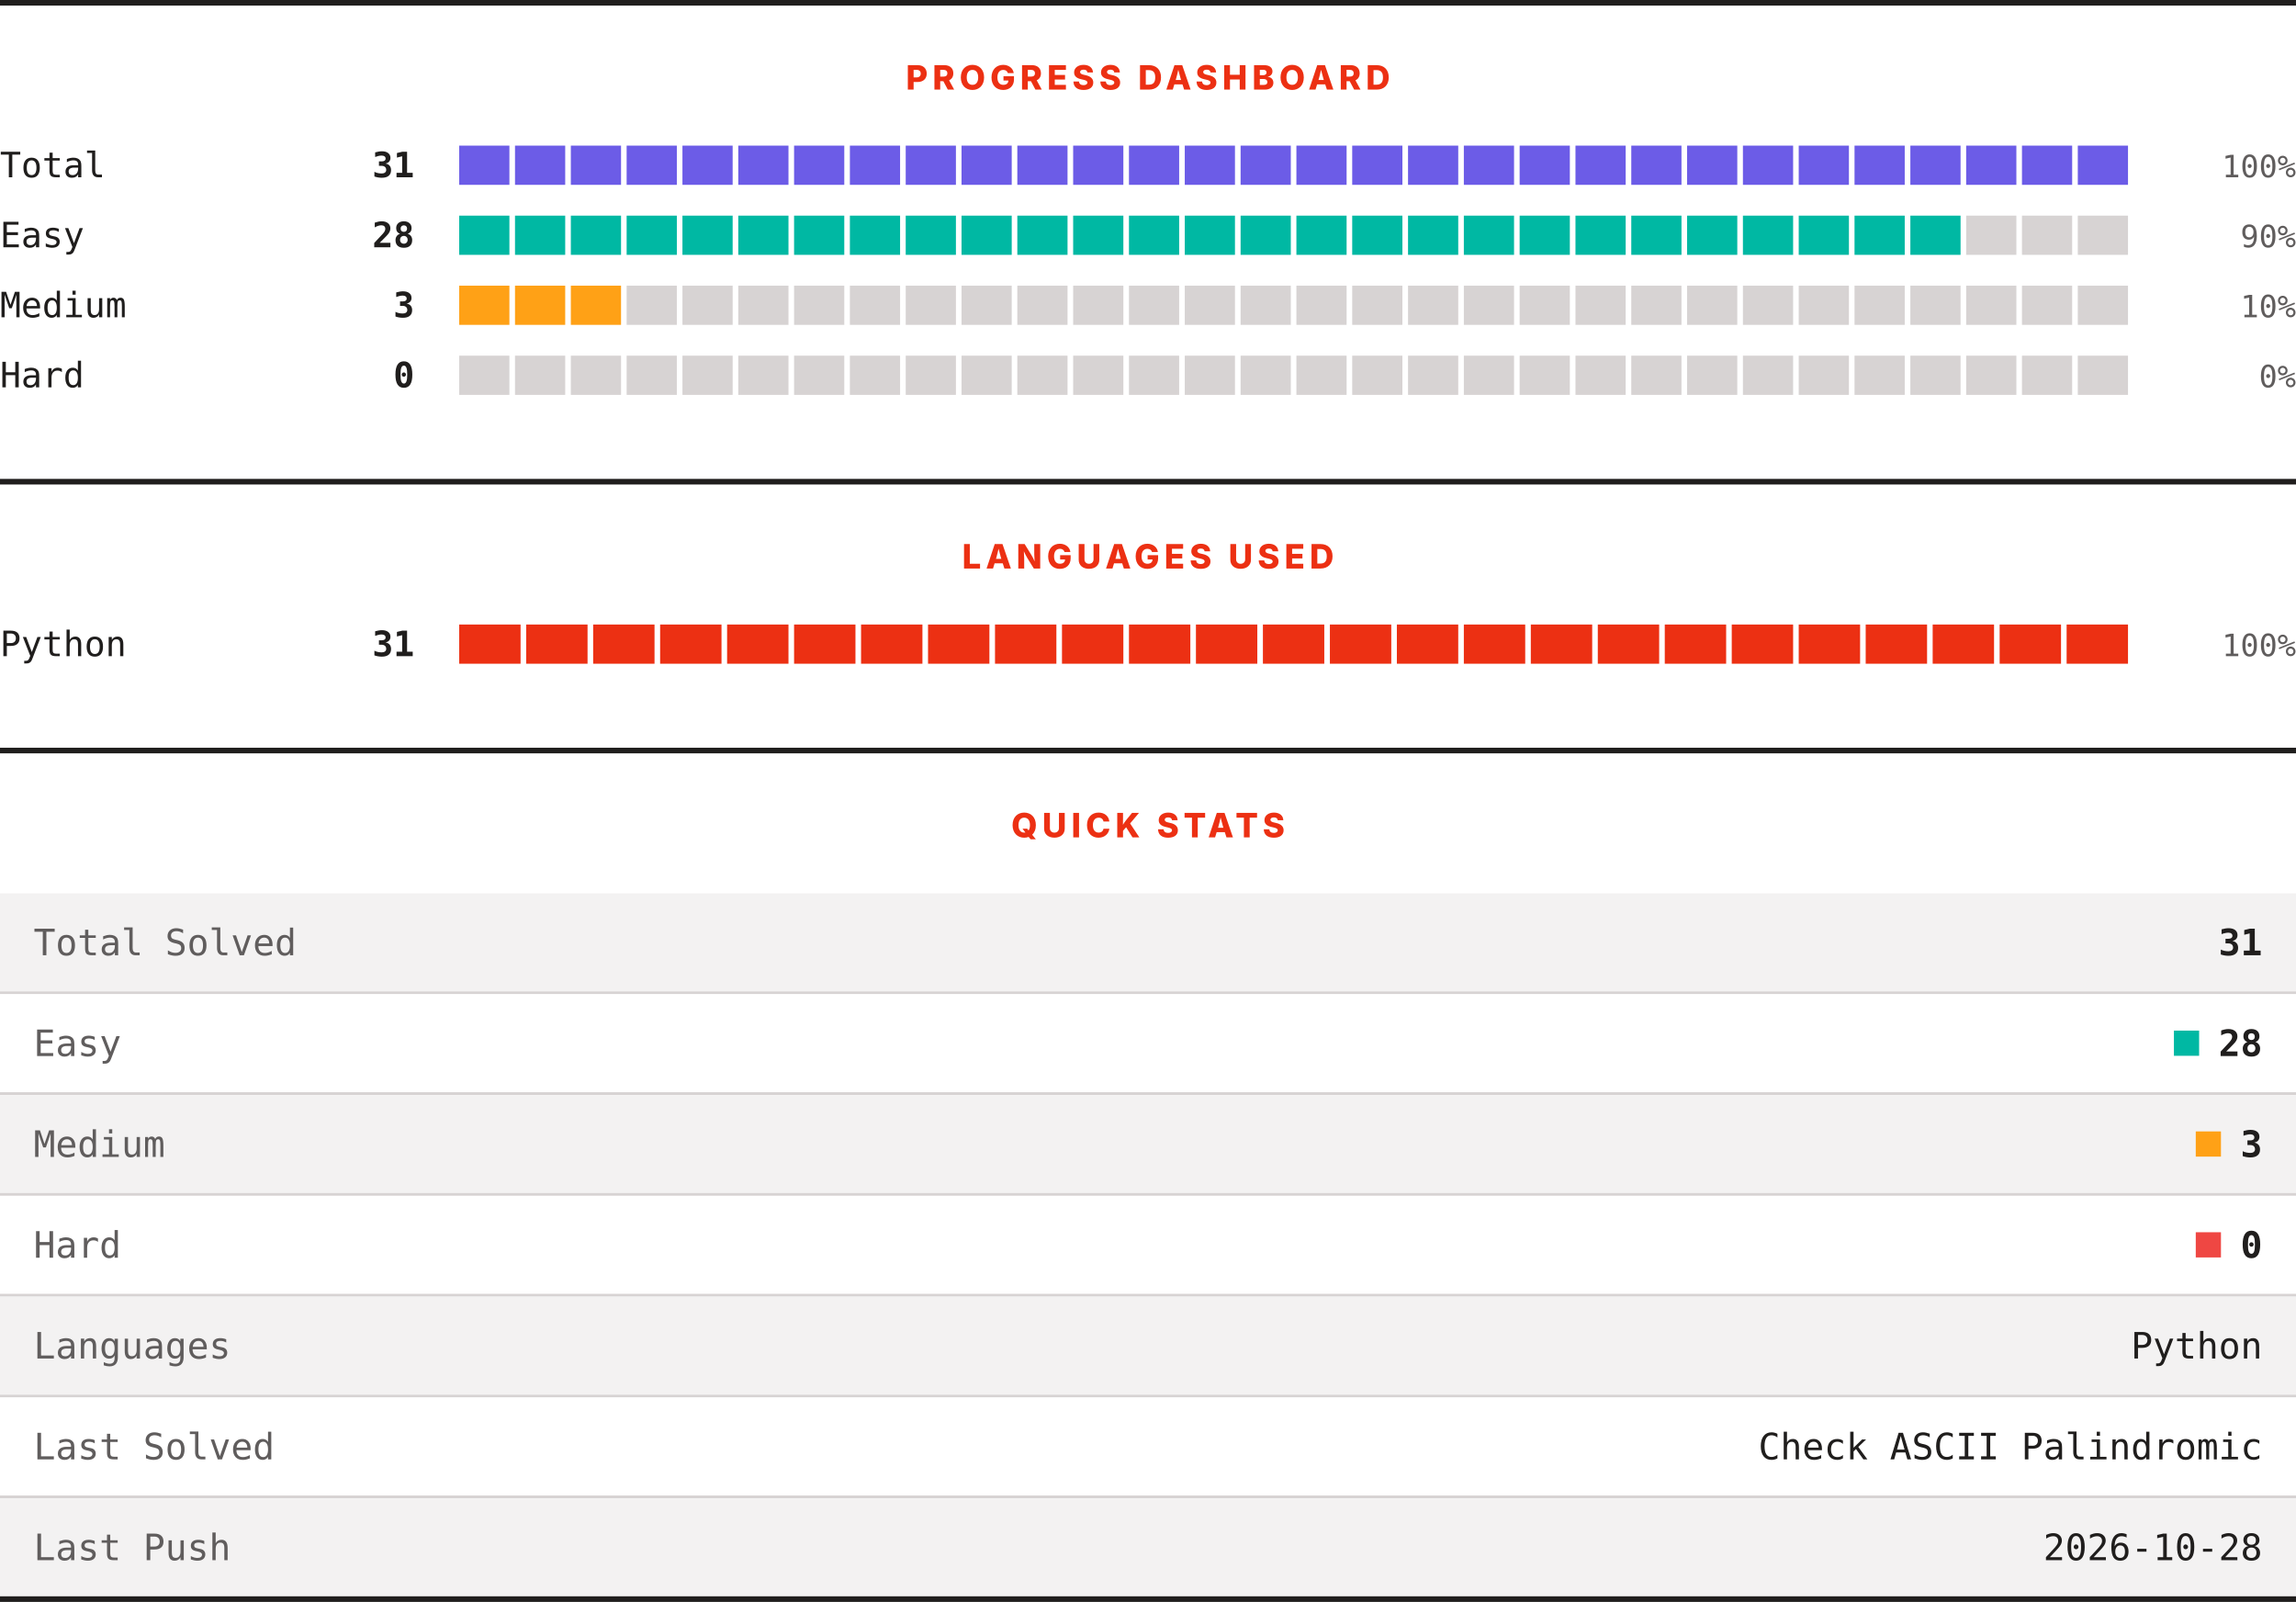
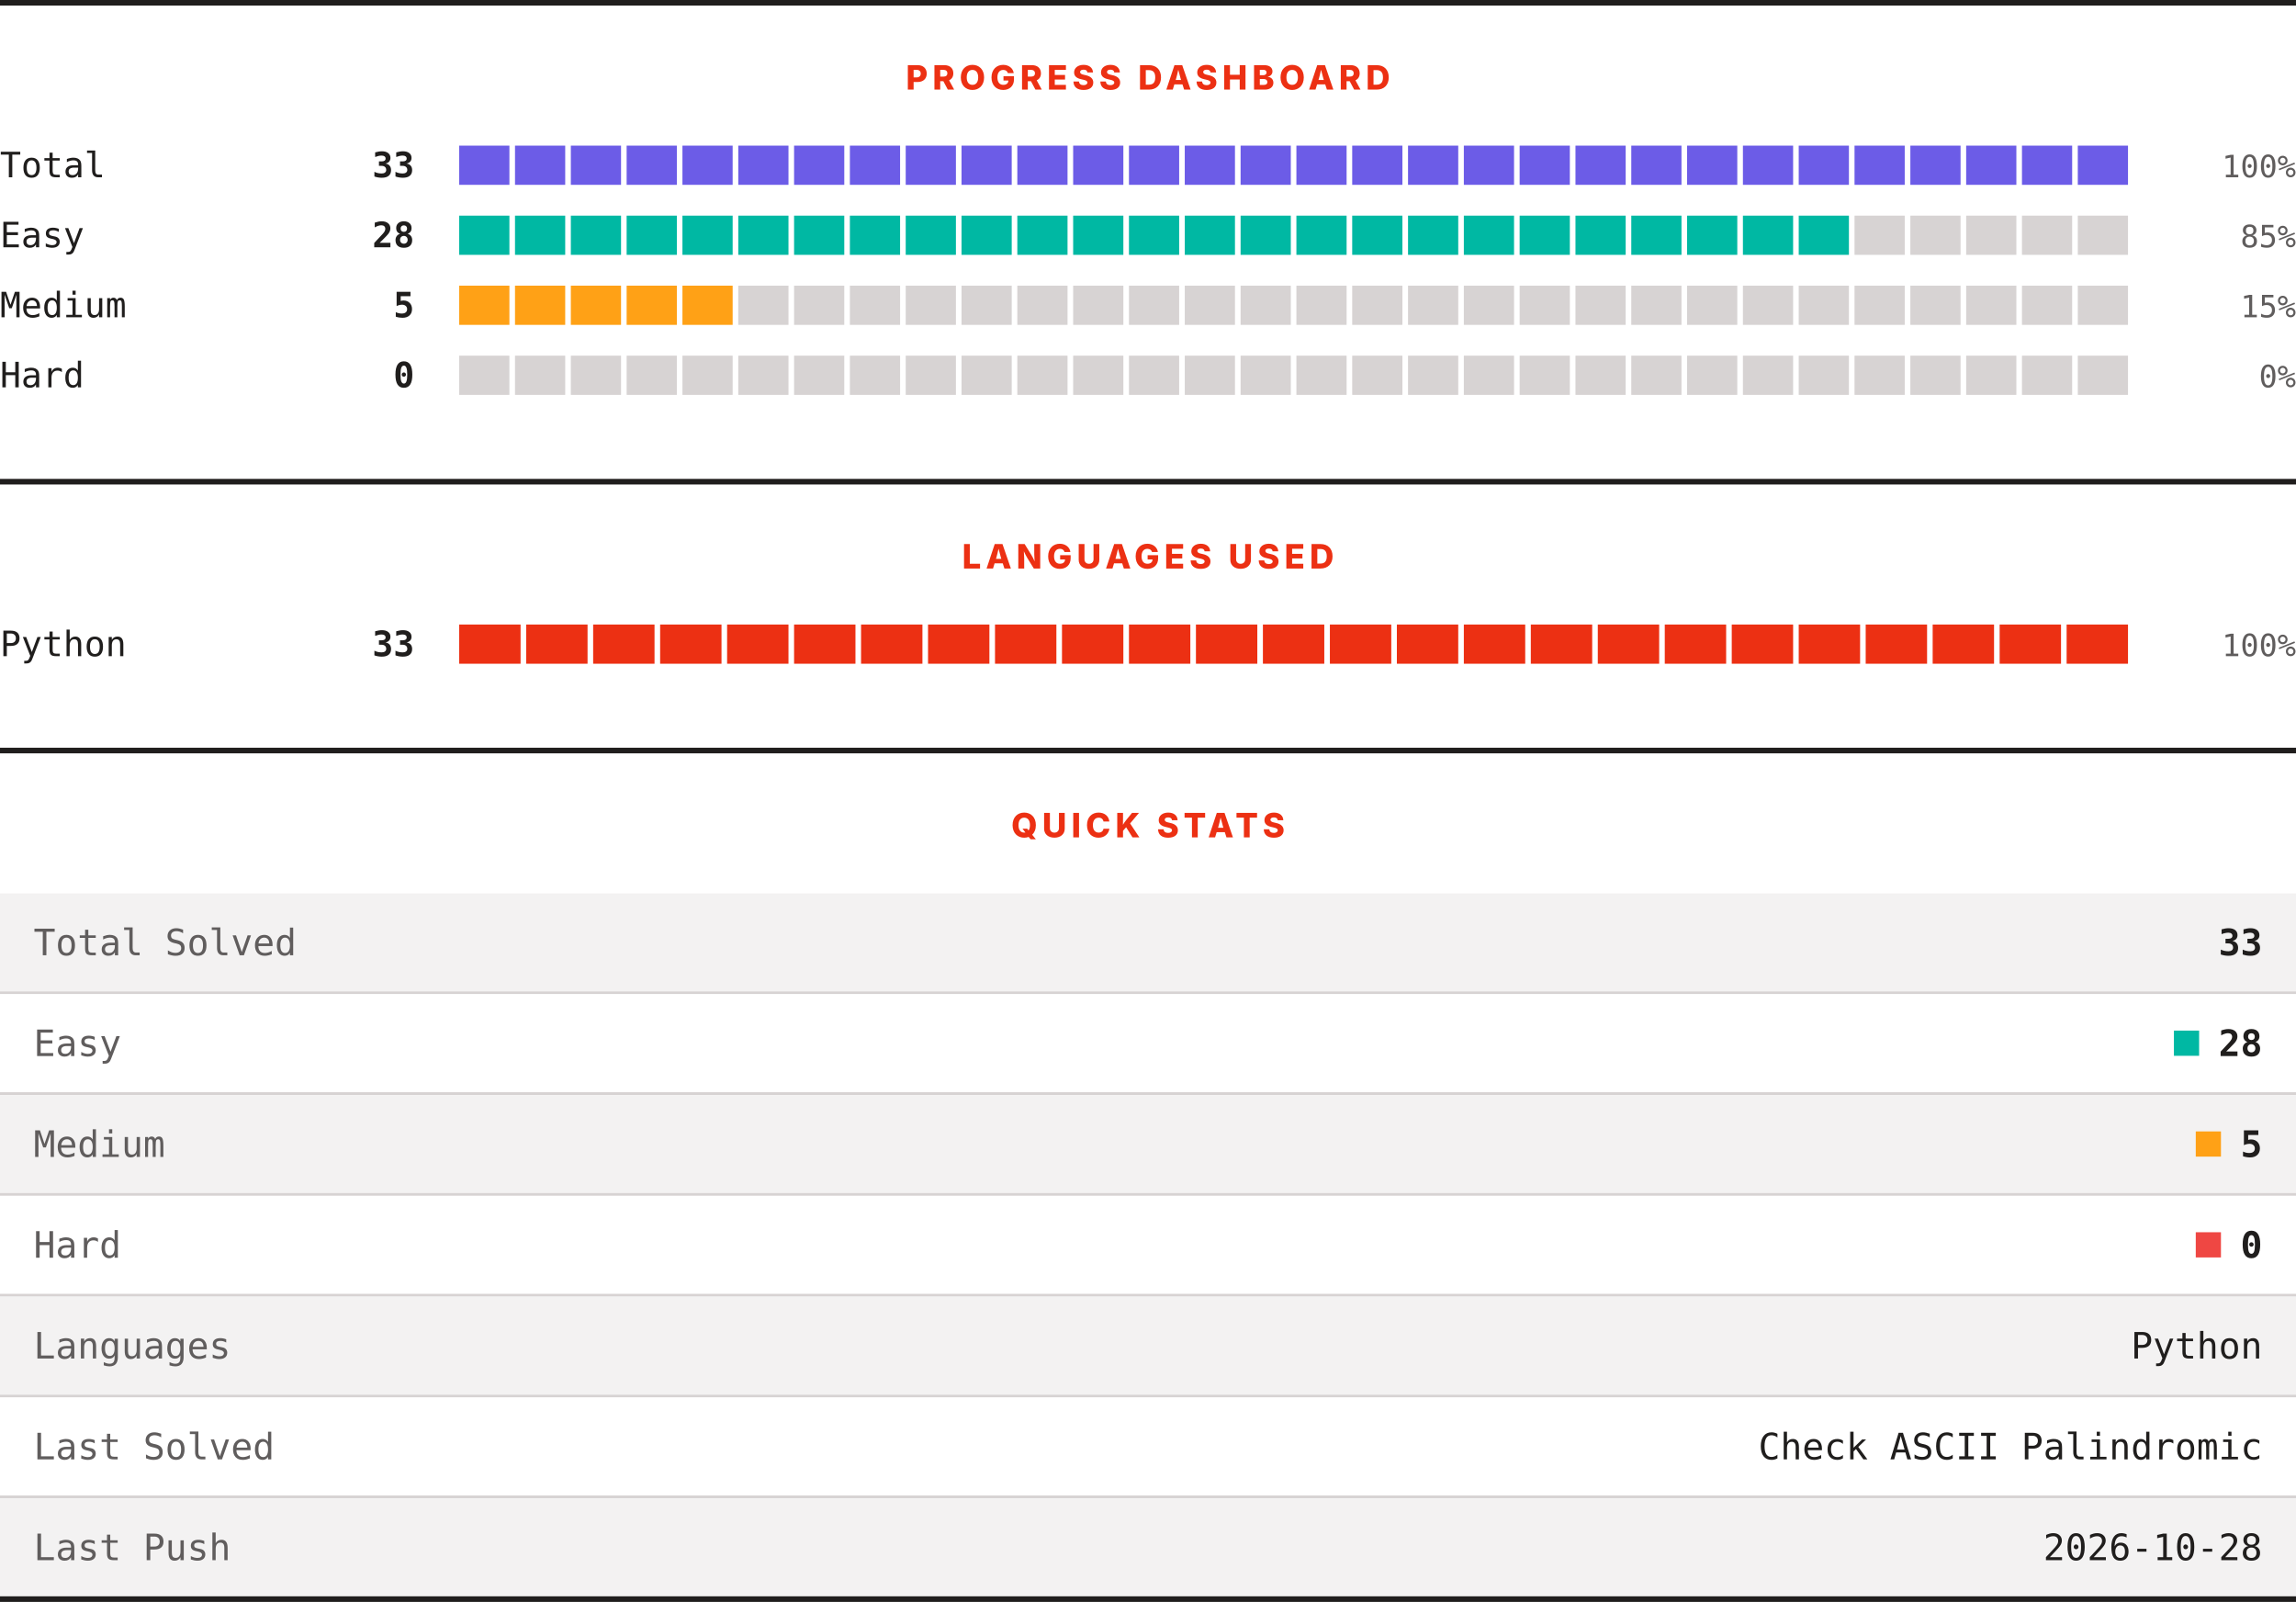
<svg xmlns="http://www.w3.org/2000/svg" width="820" height="572" viewBox="0 0 820 572" role="img" aria-label="LeetCode progress, languages and quick stats">
  <rect width="820" height="572" fill="#ffffff" />
  <rect x="0" y="0" width="820" height="2" fill="#201e1d" />
  <text x="410" y="32" text-anchor="middle" font-family="Archivo, system-ui, -apple-system, Segoe UI, sans-serif" font-size="12" font-weight="800" letter-spacing="1.68" fill="#ec3013">PROGRESS DASHBOARD</text>
  <text x="0" y="63.3" font-family="ui-monospace, SFMono-Regular, Menlo, Consolas, monospace" font-size="12.5" fill="#201e1d">Total</text>
-   <text x="148" y="63.3" text-anchor="end" font-family="ui-monospace, SFMono-Regular, Menlo, Consolas, monospace" font-size="12.5" font-weight="700" fill="#201e1d">31</text>
+   <text x="148" y="63.3" text-anchor="end" font-family="ui-monospace, SFMono-Regular, Menlo, Consolas, monospace" font-size="12.5" font-weight="700" fill="#201e1d">33</text>
  <rect x="164.00" y="52" width="17.93" height="14" fill="#6c5ce7" />
  <rect x="183.93" y="52" width="17.93" height="14" fill="#6c5ce7" />
  <rect x="203.87" y="52" width="17.93" height="14" fill="#6c5ce7" />
  <rect x="223.80" y="52" width="17.93" height="14" fill="#6c5ce7" />
  <rect x="243.73" y="52" width="17.93" height="14" fill="#6c5ce7" />
  <rect x="263.67" y="52" width="17.93" height="14" fill="#6c5ce7" />
  <rect x="283.60" y="52" width="17.93" height="14" fill="#6c5ce7" />
  <rect x="303.53" y="52" width="17.93" height="14" fill="#6c5ce7" />
  <rect x="323.47" y="52" width="17.93" height="14" fill="#6c5ce7" />
  <rect x="343.40" y="52" width="17.93" height="14" fill="#6c5ce7" />
  <rect x="363.33" y="52" width="17.93" height="14" fill="#6c5ce7" />
  <rect x="383.27" y="52" width="17.93" height="14" fill="#6c5ce7" />
  <rect x="403.20" y="52" width="17.93" height="14" fill="#6c5ce7" />
  <rect x="423.13" y="52" width="17.93" height="14" fill="#6c5ce7" />
  <rect x="443.07" y="52" width="17.93" height="14" fill="#6c5ce7" />
  <rect x="463.00" y="52" width="17.93" height="14" fill="#6c5ce7" />
  <rect x="482.93" y="52" width="17.93" height="14" fill="#6c5ce7" />
  <rect x="502.87" y="52" width="17.93" height="14" fill="#6c5ce7" />
  <rect x="522.80" y="52" width="17.93" height="14" fill="#6c5ce7" />
  <rect x="542.73" y="52" width="17.93" height="14" fill="#6c5ce7" />
  <rect x="562.67" y="52" width="17.93" height="14" fill="#6c5ce7" />
  <rect x="582.60" y="52" width="17.93" height="14" fill="#6c5ce7" />
  <rect x="602.53" y="52" width="17.93" height="14" fill="#6c5ce7" />
  <rect x="622.47" y="52" width="17.93" height="14" fill="#6c5ce7" />
  <rect x="642.40" y="52" width="17.93" height="14" fill="#6c5ce7" />
  <rect x="662.33" y="52" width="17.93" height="14" fill="#6c5ce7" />
  <rect x="682.27" y="52" width="17.93" height="14" fill="#6c5ce7" />
  <rect x="702.20" y="52" width="17.93" height="14" fill="#6c5ce7" />
  <rect x="722.13" y="52" width="17.93" height="14" fill="#6c5ce7" />
  <rect x="742.07" y="52" width="17.93" height="14" fill="#6c5ce7" />
  <text x="820" y="63.3" text-anchor="end" font-family="ui-monospace, SFMono-Regular, Menlo, Consolas, monospace" font-size="11" fill="#605d5d">100%</text>
  <text x="0" y="88.3" font-family="ui-monospace, SFMono-Regular, Menlo, Consolas, monospace" font-size="12.5" fill="#201e1d">Easy</text>
  <text x="148" y="88.3" text-anchor="end" font-family="ui-monospace, SFMono-Regular, Menlo, Consolas, monospace" font-size="12.5" font-weight="700" fill="#201e1d">28</text>
  <rect x="164.00" y="77" width="17.93" height="14" fill="#00b8a3" />
  <rect x="183.93" y="77" width="17.93" height="14" fill="#00b8a3" />
  <rect x="203.87" y="77" width="17.93" height="14" fill="#00b8a3" />
  <rect x="223.80" y="77" width="17.93" height="14" fill="#00b8a3" />
  <rect x="243.73" y="77" width="17.93" height="14" fill="#00b8a3" />
  <rect x="263.67" y="77" width="17.93" height="14" fill="#00b8a3" />
  <rect x="283.60" y="77" width="17.93" height="14" fill="#00b8a3" />
  <rect x="303.53" y="77" width="17.93" height="14" fill="#00b8a3" />
  <rect x="323.47" y="77" width="17.93" height="14" fill="#00b8a3" />
  <rect x="343.40" y="77" width="17.93" height="14" fill="#00b8a3" />
  <rect x="363.33" y="77" width="17.93" height="14" fill="#00b8a3" />
  <rect x="383.27" y="77" width="17.93" height="14" fill="#00b8a3" />
  <rect x="403.20" y="77" width="17.93" height="14" fill="#00b8a3" />
  <rect x="423.13" y="77" width="17.93" height="14" fill="#00b8a3" />
  <rect x="443.07" y="77" width="17.93" height="14" fill="#00b8a3" />
  <rect x="463.00" y="77" width="17.93" height="14" fill="#00b8a3" />
  <rect x="482.93" y="77" width="17.93" height="14" fill="#00b8a3" />
  <rect x="502.87" y="77" width="17.93" height="14" fill="#00b8a3" />
  <rect x="522.80" y="77" width="17.93" height="14" fill="#00b8a3" />
  <rect x="542.73" y="77" width="17.93" height="14" fill="#00b8a3" />
  <rect x="562.67" y="77" width="17.93" height="14" fill="#00b8a3" />
  <rect x="582.60" y="77" width="17.93" height="14" fill="#00b8a3" />
  <rect x="602.53" y="77" width="17.93" height="14" fill="#00b8a3" />
  <rect x="622.47" y="77" width="17.93" height="14" fill="#00b8a3" />
  <rect x="642.40" y="77" width="17.93" height="14" fill="#00b8a3" />
-   <rect x="662.33" y="77" width="17.93" height="14" fill="#00b8a3" />
-   <rect x="682.27" y="77" width="17.93" height="14" fill="#00b8a3" />
+   <rect x="662.33" y="77" width="17.93" height="14" fill="#d7d3d3" />
+   <rect x="682.27" y="77" width="17.93" height="14" fill="#d7d3d3" />
  <rect x="702.20" y="77" width="17.93" height="14" fill="#d7d3d3" />
  <rect x="722.13" y="77" width="17.93" height="14" fill="#d7d3d3" />
  <rect x="742.07" y="77" width="17.93" height="14" fill="#d7d3d3" />
-   <text x="820" y="88.3" text-anchor="end" font-family="ui-monospace, SFMono-Regular, Menlo, Consolas, monospace" font-size="11" fill="#605d5d">90%</text>
+   <text x="820" y="88.3" text-anchor="end" font-family="ui-monospace, SFMono-Regular, Menlo, Consolas, monospace" font-size="11" fill="#605d5d">85%</text>
  <text x="0" y="113.3" font-family="ui-monospace, SFMono-Regular, Menlo, Consolas, monospace" font-size="12.5" fill="#201e1d">Medium</text>
-   <text x="148" y="113.3" text-anchor="end" font-family="ui-monospace, SFMono-Regular, Menlo, Consolas, monospace" font-size="12.5" font-weight="700" fill="#201e1d">3</text>
+   <text x="148" y="113.3" text-anchor="end" font-family="ui-monospace, SFMono-Regular, Menlo, Consolas, monospace" font-size="12.5" font-weight="700" fill="#201e1d">5</text>
  <rect x="164.00" y="102" width="17.93" height="14" fill="#ffa116" />
  <rect x="183.93" y="102" width="17.93" height="14" fill="#ffa116" />
  <rect x="203.87" y="102" width="17.93" height="14" fill="#ffa116" />
-   <rect x="223.80" y="102" width="17.93" height="14" fill="#d7d3d3" />
-   <rect x="243.73" y="102" width="17.93" height="14" fill="#d7d3d3" />
+   <rect x="223.80" y="102" width="17.93" height="14" fill="#ffa116" />
+   <rect x="243.73" y="102" width="17.93" height="14" fill="#ffa116" />
  <rect x="263.67" y="102" width="17.93" height="14" fill="#d7d3d3" />
  <rect x="283.60" y="102" width="17.93" height="14" fill="#d7d3d3" />
  <rect x="303.53" y="102" width="17.93" height="14" fill="#d7d3d3" />
  <rect x="323.47" y="102" width="17.93" height="14" fill="#d7d3d3" />
  <rect x="343.40" y="102" width="17.93" height="14" fill="#d7d3d3" />
  <rect x="363.33" y="102" width="17.93" height="14" fill="#d7d3d3" />
  <rect x="383.27" y="102" width="17.93" height="14" fill="#d7d3d3" />
  <rect x="403.20" y="102" width="17.93" height="14" fill="#d7d3d3" />
  <rect x="423.13" y="102" width="17.93" height="14" fill="#d7d3d3" />
  <rect x="443.07" y="102" width="17.93" height="14" fill="#d7d3d3" />
  <rect x="463.00" y="102" width="17.93" height="14" fill="#d7d3d3" />
  <rect x="482.93" y="102" width="17.93" height="14" fill="#d7d3d3" />
  <rect x="502.87" y="102" width="17.93" height="14" fill="#d7d3d3" />
  <rect x="522.80" y="102" width="17.93" height="14" fill="#d7d3d3" />
  <rect x="542.73" y="102" width="17.93" height="14" fill="#d7d3d3" />
  <rect x="562.67" y="102" width="17.93" height="14" fill="#d7d3d3" />
  <rect x="582.60" y="102" width="17.93" height="14" fill="#d7d3d3" />
  <rect x="602.53" y="102" width="17.93" height="14" fill="#d7d3d3" />
  <rect x="622.47" y="102" width="17.93" height="14" fill="#d7d3d3" />
  <rect x="642.40" y="102" width="17.93" height="14" fill="#d7d3d3" />
  <rect x="662.33" y="102" width="17.93" height="14" fill="#d7d3d3" />
  <rect x="682.27" y="102" width="17.93" height="14" fill="#d7d3d3" />
  <rect x="702.20" y="102" width="17.93" height="14" fill="#d7d3d3" />
  <rect x="722.13" y="102" width="17.93" height="14" fill="#d7d3d3" />
  <rect x="742.07" y="102" width="17.93" height="14" fill="#d7d3d3" />
-   <text x="820" y="113.3" text-anchor="end" font-family="ui-monospace, SFMono-Regular, Menlo, Consolas, monospace" font-size="11" fill="#605d5d">10%</text>
+   <text x="820" y="113.3" text-anchor="end" font-family="ui-monospace, SFMono-Regular, Menlo, Consolas, monospace" font-size="11" fill="#605d5d">15%</text>
  <text x="0" y="138.3" font-family="ui-monospace, SFMono-Regular, Menlo, Consolas, monospace" font-size="12.5" fill="#201e1d">Hard</text>
  <text x="148" y="138.3" text-anchor="end" font-family="ui-monospace, SFMono-Regular, Menlo, Consolas, monospace" font-size="12.5" font-weight="700" fill="#201e1d">0</text>
  <rect x="164.00" y="127" width="17.93" height="14" fill="#d7d3d3" />
  <rect x="183.93" y="127" width="17.93" height="14" fill="#d7d3d3" />
  <rect x="203.87" y="127" width="17.93" height="14" fill="#d7d3d3" />
  <rect x="223.80" y="127" width="17.93" height="14" fill="#d7d3d3" />
  <rect x="243.73" y="127" width="17.93" height="14" fill="#d7d3d3" />
  <rect x="263.67" y="127" width="17.93" height="14" fill="#d7d3d3" />
  <rect x="283.60" y="127" width="17.93" height="14" fill="#d7d3d3" />
  <rect x="303.53" y="127" width="17.93" height="14" fill="#d7d3d3" />
  <rect x="323.47" y="127" width="17.93" height="14" fill="#d7d3d3" />
  <rect x="343.40" y="127" width="17.93" height="14" fill="#d7d3d3" />
  <rect x="363.33" y="127" width="17.93" height="14" fill="#d7d3d3" />
  <rect x="383.27" y="127" width="17.93" height="14" fill="#d7d3d3" />
  <rect x="403.20" y="127" width="17.93" height="14" fill="#d7d3d3" />
  <rect x="423.13" y="127" width="17.93" height="14" fill="#d7d3d3" />
  <rect x="443.07" y="127" width="17.93" height="14" fill="#d7d3d3" />
  <rect x="463.00" y="127" width="17.93" height="14" fill="#d7d3d3" />
  <rect x="482.93" y="127" width="17.93" height="14" fill="#d7d3d3" />
  <rect x="502.87" y="127" width="17.93" height="14" fill="#d7d3d3" />
  <rect x="522.80" y="127" width="17.93" height="14" fill="#d7d3d3" />
  <rect x="542.73" y="127" width="17.93" height="14" fill="#d7d3d3" />
  <rect x="562.67" y="127" width="17.93" height="14" fill="#d7d3d3" />
  <rect x="582.60" y="127" width="17.93" height="14" fill="#d7d3d3" />
  <rect x="602.53" y="127" width="17.93" height="14" fill="#d7d3d3" />
  <rect x="622.47" y="127" width="17.93" height="14" fill="#d7d3d3" />
  <rect x="642.40" y="127" width="17.93" height="14" fill="#d7d3d3" />
  <rect x="662.33" y="127" width="17.93" height="14" fill="#d7d3d3" />
  <rect x="682.27" y="127" width="17.93" height="14" fill="#d7d3d3" />
  <rect x="702.20" y="127" width="17.93" height="14" fill="#d7d3d3" />
  <rect x="722.13" y="127" width="17.93" height="14" fill="#d7d3d3" />
  <rect x="742.07" y="127" width="17.93" height="14" fill="#d7d3d3" />
  <text x="820" y="138.3" text-anchor="end" font-family="ui-monospace, SFMono-Regular, Menlo, Consolas, monospace" font-size="11" fill="#605d5d">0%</text>
  <rect x="0" y="171" width="820" height="2" fill="#201e1d" />
  <text x="410" y="203" text-anchor="middle" font-family="Archivo, system-ui, -apple-system, Segoe UI, sans-serif" font-size="12" font-weight="800" letter-spacing="1.68" fill="#ec3013">LANGUAGES USED</text>
  <text x="0" y="234.3" font-family="ui-monospace, SFMono-Regular, Menlo, Consolas, monospace" font-size="12.5" fill="#201e1d">Python</text>
-   <text x="148" y="234.3" text-anchor="end" font-family="ui-monospace, SFMono-Regular, Menlo, Consolas, monospace" font-size="12.5" font-weight="700" fill="#201e1d">31</text>
+   <text x="148" y="234.3" text-anchor="end" font-family="ui-monospace, SFMono-Regular, Menlo, Consolas, monospace" font-size="12.5" font-weight="700" fill="#201e1d">33</text>
  <rect x="164.00" y="223" width="21.92" height="14" fill="#ec3013" />
  <rect x="187.92" y="223" width="21.92" height="14" fill="#ec3013" />
  <rect x="211.84" y="223" width="21.92" height="14" fill="#ec3013" />
  <rect x="235.76" y="223" width="21.92" height="14" fill="#ec3013" />
  <rect x="259.68" y="223" width="21.92" height="14" fill="#ec3013" />
  <rect x="283.60" y="223" width="21.92" height="14" fill="#ec3013" />
  <rect x="307.52" y="223" width="21.92" height="14" fill="#ec3013" />
  <rect x="331.44" y="223" width="21.92" height="14" fill="#ec3013" />
  <rect x="355.36" y="223" width="21.92" height="14" fill="#ec3013" />
  <rect x="379.28" y="223" width="21.92" height="14" fill="#ec3013" />
  <rect x="403.20" y="223" width="21.92" height="14" fill="#ec3013" />
  <rect x="427.12" y="223" width="21.92" height="14" fill="#ec3013" />
  <rect x="451.04" y="223" width="21.92" height="14" fill="#ec3013" />
  <rect x="474.96" y="223" width="21.92" height="14" fill="#ec3013" />
  <rect x="498.88" y="223" width="21.92" height="14" fill="#ec3013" />
  <rect x="522.80" y="223" width="21.92" height="14" fill="#ec3013" />
  <rect x="546.72" y="223" width="21.92" height="14" fill="#ec3013" />
  <rect x="570.64" y="223" width="21.92" height="14" fill="#ec3013" />
  <rect x="594.56" y="223" width="21.92" height="14" fill="#ec3013" />
  <rect x="618.48" y="223" width="21.92" height="14" fill="#ec3013" />
  <rect x="642.40" y="223" width="21.92" height="14" fill="#ec3013" />
  <rect x="666.32" y="223" width="21.92" height="14" fill="#ec3013" />
  <rect x="690.24" y="223" width="21.92" height="14" fill="#ec3013" />
  <rect x="714.16" y="223" width="21.92" height="14" fill="#ec3013" />
  <rect x="738.08" y="223" width="21.92" height="14" fill="#ec3013" />
  <text x="820" y="234.3" text-anchor="end" font-family="ui-monospace, SFMono-Regular, Menlo, Consolas, monospace" font-size="11" fill="#605d5d">100%</text>
  <rect x="0" y="267" width="820" height="2" fill="#201e1d" />
  <text x="410" y="299" text-anchor="middle" font-family="Archivo, system-ui, -apple-system, Segoe UI, sans-serif" font-size="12" font-weight="800" letter-spacing="1.68" fill="#ec3013">QUICK STATS</text>
  <rect x="0" y="319" width="820" height="35" fill="#f3f2f2" />
  <text x="12" y="341.1" font-family="ui-monospace, SFMono-Regular, Menlo, Consolas, monospace" font-size="13" fill="#605d5d">Total Solved</text>
-   <text x="808" y="341.1" text-anchor="end" font-family="ui-monospace, SFMono-Regular, Menlo, Consolas, monospace" font-size="13" font-weight="700" fill="#201e1d">31</text>
+   <text x="808" y="341.1" text-anchor="end" font-family="ui-monospace, SFMono-Regular, Menlo, Consolas, monospace" font-size="13" font-weight="700" fill="#201e1d">33</text>
  <rect x="0" y="354" width="820" height="1" fill="#d7d3d3" />
  <rect x="0" y="355" width="820" height="35" fill="#ffffff" />
  <text x="12" y="377.1" font-family="ui-monospace, SFMono-Regular, Menlo, Consolas, monospace" font-size="13" fill="#605d5d">Easy</text>
  <rect x="776.4" y="368" width="9" height="9" fill="#00b8a3" />
  <text x="808" y="377.1" text-anchor="end" font-family="ui-monospace, SFMono-Regular, Menlo, Consolas, monospace" font-size="13" font-weight="700" fill="#201e1d">28</text>
  <rect x="0" y="390" width="820" height="1" fill="#d7d3d3" />
  <rect x="0" y="391" width="820" height="35" fill="#f3f2f2" />
  <text x="12" y="413.1" font-family="ui-monospace, SFMono-Regular, Menlo, Consolas, monospace" font-size="13" fill="#605d5d">Medium</text>
  <rect x="784.2" y="404" width="9" height="9" fill="#ffa116" />
-   <text x="808" y="413.1" text-anchor="end" font-family="ui-monospace, SFMono-Regular, Menlo, Consolas, monospace" font-size="13" font-weight="700" fill="#201e1d">3</text>
+   <text x="808" y="413.1" text-anchor="end" font-family="ui-monospace, SFMono-Regular, Menlo, Consolas, monospace" font-size="13" font-weight="700" fill="#201e1d">5</text>
  <rect x="0" y="426" width="820" height="1" fill="#d7d3d3" />
  <rect x="0" y="427" width="820" height="35" fill="#ffffff" />
  <text x="12" y="449.1" font-family="ui-monospace, SFMono-Regular, Menlo, Consolas, monospace" font-size="13" fill="#605d5d">Hard</text>
  <rect x="784.2" y="440" width="9" height="9" fill="#ef4743" />
  <text x="808" y="449.1" text-anchor="end" font-family="ui-monospace, SFMono-Regular, Menlo, Consolas, monospace" font-size="13" font-weight="700" fill="#201e1d">0</text>
  <rect x="0" y="462" width="820" height="1" fill="#d7d3d3" />
  <rect x="0" y="463" width="820" height="35" fill="#f3f2f2" />
  <text x="12" y="485.1" font-family="ui-monospace, SFMono-Regular, Menlo, Consolas, monospace" font-size="13" fill="#605d5d">Languages</text>
  <text x="808" y="485.1" text-anchor="end" font-family="ui-monospace, SFMono-Regular, Menlo, Consolas, monospace" font-size="13" fill="#201e1d">Python</text>
  <rect x="0" y="498" width="820" height="1" fill="#d7d3d3" />
  <rect x="0" y="499" width="820" height="35" fill="#ffffff" />
  <text x="12" y="521.1" font-family="ui-monospace, SFMono-Regular, Menlo, Consolas, monospace" font-size="13" fill="#605d5d">Last Solved</text>
  <text x="808" y="521.1" text-anchor="end" font-family="ui-monospace, SFMono-Regular, Menlo, Consolas, monospace" font-size="13" fill="#201e1d">Check ASCII Palindromic</text>
  <rect x="0" y="534" width="820" height="1" fill="#d7d3d3" />
  <rect x="0" y="535" width="820" height="35" fill="#f3f2f2" />
  <text x="12" y="557.1" font-family="ui-monospace, SFMono-Regular, Menlo, Consolas, monospace" font-size="13" fill="#605d5d">Last Push</text>
  <text x="808" y="557.1" text-anchor="end" font-family="ui-monospace, SFMono-Regular, Menlo, Consolas, monospace" font-size="13" fill="#201e1d">2026-10-28</text>
  <rect x="0" y="570" width="820" height="2" fill="#201e1d" />
</svg>
